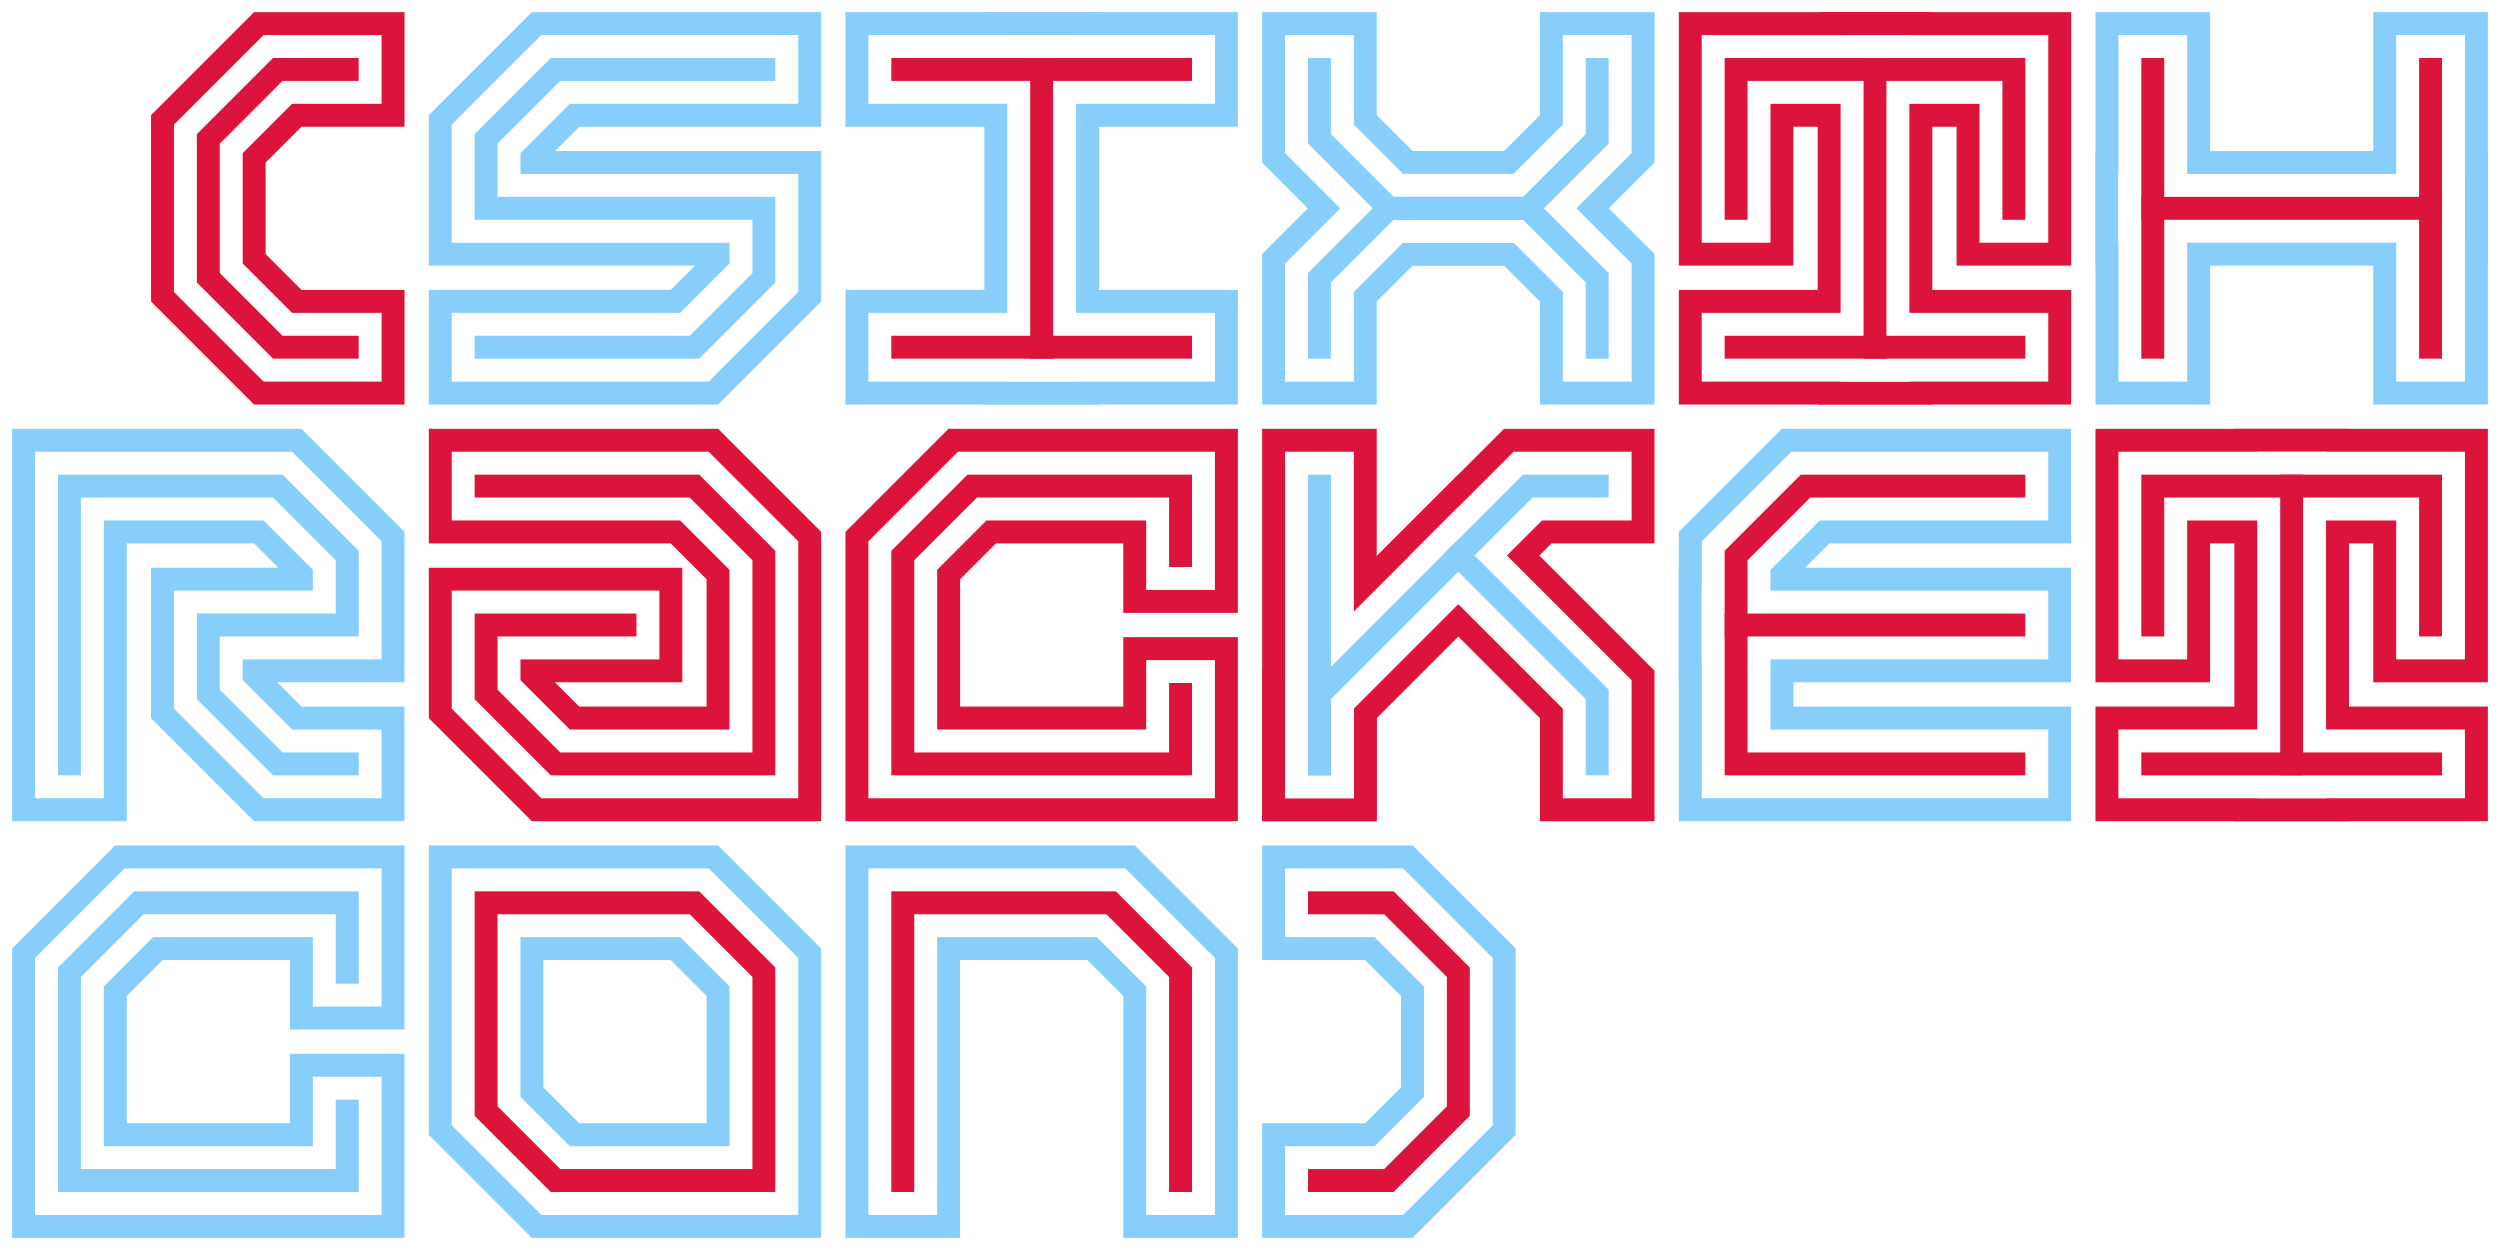
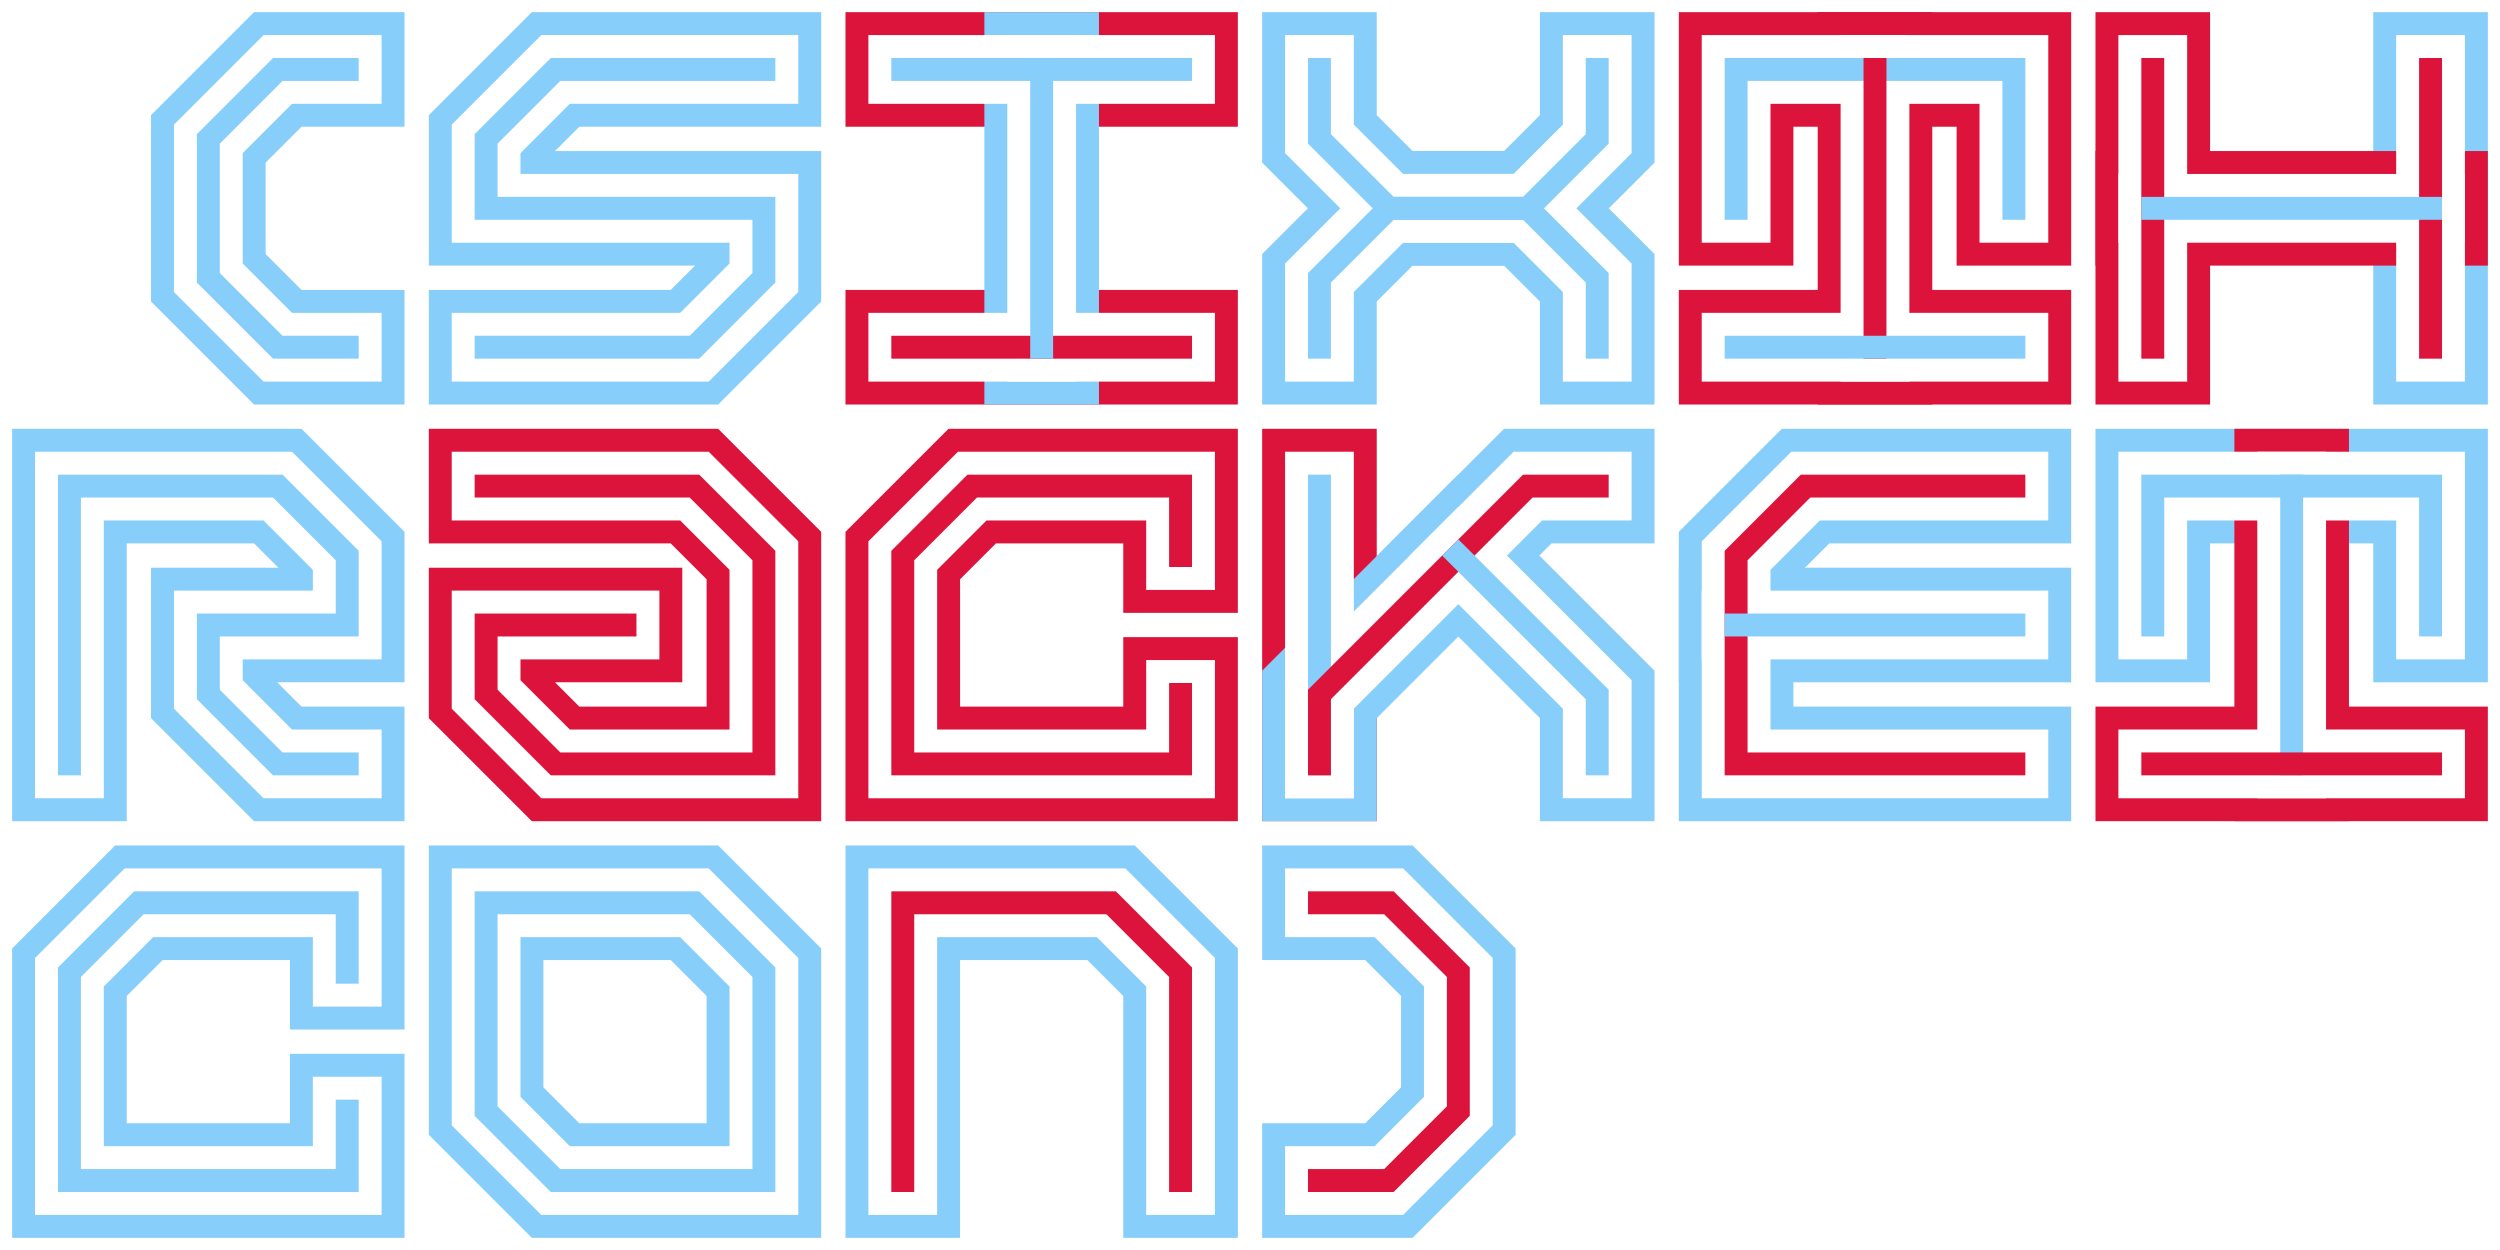
<svg xmlns="http://www.w3.org/2000/svg" height="450pt" version="1.1" viewBox="0 0 900 450" width="900pt">
  <g id="surface14990">
-     <path stroke-linejoin="miter" id="recolor19398" style="" stroke-opacity="1" stroke-width="41.25" stroke-linecap="square" stroke="rgb(86.275%,7.843%,23.529%)" d="M 125 25 L 100 25 L 75 50 L 75 100 L 100 125 L 125 125 " stroke-miterlimit="10" fill="none" />
-     <path stroke-linejoin="miter" id="recolor19399" style="" stroke-opacity="1" stroke-width="41.25" stroke-linecap="square" stroke="rgb(52.941%,80.784%,98.039%)" d="M 175 125 L 250 125 L 275 100 L 275 75 L 175 75 L 175 50 L 200 25 L 275 25 " stroke-miterlimit="10" fill="none" />
-     <path stroke-linejoin="miter" id="recolor19400" style="" stroke-opacity="1" stroke-width="41.25" stroke-linecap="square" stroke="rgb(52.941%,80.784%,98.039%)" d="M 325 125 L 425 125 " stroke-miterlimit="10" fill="none" />
-     <path stroke-linejoin="miter" id="recolor19401" style="" stroke-opacity="1" stroke-width="41.25" stroke-linecap="square" stroke="rgb(52.941%,80.784%,98.039%)" d="M 325 25 L 425 25 " stroke-miterlimit="10" fill="none" />
-     <path stroke-linejoin="miter" id="recolor19402" style="" stroke-opacity="1" stroke-width="41.25" stroke-linecap="square" stroke="rgb(52.941%,80.784%,98.039%)" d="M 375 125 L 375 25 " stroke-miterlimit="10" fill="none" />
-     <path stroke-linejoin="miter" id="recolor19403" style="" stroke-opacity="1" stroke-width="41.25" stroke-linecap="square" stroke="rgb(52.941%,80.784%,98.039%)" d="M 475 25 L 475 50 L 500 75 L 550 75 L 575 100 L 575 125 " stroke-miterlimit="10" fill="none" />
-     <path stroke-linejoin="miter" id="recolor19404" style="" stroke-opacity="1" stroke-width="41.25" stroke-linecap="square" stroke="rgb(52.941%,80.784%,98.039%)" d="M 475 125 L 475 100 L 500 75 L 550 75 L 575 50 L 575 25 " stroke-miterlimit="10" fill="none" />
-     <path stroke-linejoin="miter" id="recolor19405" style="" stroke-opacity="1" stroke-width="41.25" stroke-linecap="square" stroke="rgb(86.275%,7.843%,23.529%)" d="M 625 75 L 625 25 L 725 25 L 725 75 " stroke-miterlimit="10" fill="none" />
-     <path stroke-linejoin="miter" id="recolor19406" style="" stroke-opacity="1" stroke-width="41.25" stroke-linecap="square" stroke="rgb(86.275%,7.843%,23.529%)" d="M 675 25 L 675 125 " stroke-miterlimit="10" fill="none" />
-     <path stroke-linejoin="miter" id="recolor19407" style="" stroke-opacity="1" stroke-width="41.25" stroke-linecap="square" stroke="rgb(86.275%,7.843%,23.529%)" d="M 625 125 L 725 125 " stroke-miterlimit="10" fill="none" />
-     <path stroke-linejoin="miter" id="recolor19408" style="" stroke-opacity="1" stroke-width="41.25" stroke-linecap="square" stroke="rgb(52.941%,80.784%,98.039%)" d="M 775 125 L 775 25 " stroke-miterlimit="10" fill="none" />
-     <path stroke-linejoin="miter" id="recolor19409" style="" stroke-opacity="1" stroke-width="41.25" stroke-linecap="square" stroke="rgb(52.941%,80.784%,98.039%)" d="M 875 125 L 875 25 " stroke-miterlimit="10" fill="none" />
-     <path stroke-linejoin="miter" id="recolor19410" style="" stroke-opacity="1" stroke-width="41.25" stroke-linecap="square" stroke="rgb(52.941%,80.784%,98.039%)" d="M 775 75 L 875 75 " stroke-miterlimit="10" fill="none" />
+     <path stroke-linejoin="miter" id="recolor779" style="" stroke-opacity="1" stroke-width="41.25" stroke-linecap="square" stroke="rgb(52.941%,80.784%,98.039%)" d="M 125 25 L 100 25 L 75 50 L 75 100 L 100 125 L 125 125 " stroke-miterlimit="10" fill="none" />
+     <path stroke-linejoin="miter" id="recolor780" style="" stroke-opacity="1" stroke-width="41.25" stroke-linecap="square" stroke="rgb(52.941%,80.784%,98.039%)" d="M 175 125 L 250 125 L 275 100 L 275 75 L 175 75 L 175 50 L 200 25 L 275 25 " stroke-miterlimit="10" fill="none" />
+     <path stroke-linejoin="miter" id="recolor781" style="" stroke-opacity="1" stroke-width="41.25" stroke-linecap="square" stroke="rgb(86.275%,7.843%,23.529%)" d="M 325 125 L 425 125 " stroke-miterlimit="10" fill="none" />
+     <path stroke-linejoin="miter" id="recolor782" style="" stroke-opacity="1" stroke-width="41.25" stroke-linecap="square" stroke="rgb(86.275%,7.843%,23.529%)" d="M 325 25 L 425 25 " stroke-miterlimit="10" fill="none" />
+     <path stroke-linejoin="miter" id="recolor783" style="" stroke-opacity="1" stroke-width="41.25" stroke-linecap="square" stroke="rgb(52.941%,80.784%,98.039%)" d="M 375 125 L 375 25 " stroke-miterlimit="10" fill="none" />
+     <path stroke-linejoin="miter" id="recolor784" style="" stroke-opacity="1" stroke-width="41.25" stroke-linecap="square" stroke="rgb(52.941%,80.784%,98.039%)" d="M 475 25 L 475 50 L 500 75 L 550 75 L 575 100 L 575 125 " stroke-miterlimit="10" fill="none" />
+     <path stroke-linejoin="miter" id="recolor785" style="" stroke-opacity="1" stroke-width="41.25" stroke-linecap="square" stroke="rgb(52.941%,80.784%,98.039%)" d="M 475 125 L 475 100 L 500 75 L 550 75 L 575 50 L 575 25 " stroke-miterlimit="10" fill="none" />
+     <path stroke-linejoin="miter" id="recolor786" style="" stroke-opacity="1" stroke-width="41.25" stroke-linecap="square" stroke="rgb(86.275%,7.843%,23.529%)" d="M 625 75 L 625 25 L 725 25 L 725 75 " stroke-miterlimit="10" fill="none" />
+     <path stroke-linejoin="miter" id="recolor787" style="" stroke-opacity="1" stroke-width="41.25" stroke-linecap="square" stroke="rgb(86.275%,7.843%,23.529%)" d="M 675 25 L 675 125 " stroke-miterlimit="10" fill="none" />
+     <path stroke-linejoin="miter" id="recolor788" style="" stroke-opacity="1" stroke-width="41.25" stroke-linecap="square" stroke="rgb(86.275%,7.843%,23.529%)" d="M 625 125 L 725 125 " stroke-miterlimit="10" fill="none" />
+     <path stroke-linejoin="miter" id="recolor789" style="" stroke-opacity="1" stroke-width="41.25" stroke-linecap="square" stroke="rgb(86.275%,7.843%,23.529%)" d="M 775 125 L 775 25 " stroke-miterlimit="10" fill="none" />
+     <path stroke-linejoin="miter" id="recolor790" style="" stroke-opacity="1" stroke-width="41.25" stroke-linecap="square" stroke="rgb(52.941%,80.784%,98.039%)" d="M 875 125 L 875 25 " stroke-miterlimit="10" fill="none" />
+     <path stroke-linejoin="miter" id="recolor791" style="" stroke-opacity="1" stroke-width="41.25" stroke-linecap="square" stroke="rgb(86.275%,7.843%,23.529%)" d="M 775 75 L 875 75 " stroke-miterlimit="10" fill="none" />
    <path d="M 125 25 L 100 25 L 75 50 L 75 100 L 100 125 L 125 125 " style="fill:none;stroke-width:24.75;stroke-linecap:square;stroke-linejoin:miter;stroke:rgb(100%,100%,100%);stroke-opacity:1;stroke-miterlimit:10;" />
    <path d="M 175 125 L 250 125 L 275 100 L 275 75 L 175 75 L 175 50 L 200 25 L 275 25 " style="fill:none;stroke-width:24.75;stroke-linecap:square;stroke-linejoin:miter;stroke:rgb(100%,100%,100%);stroke-opacity:1;stroke-miterlimit:10;" />
    <path d="M 325 125 L 425 125 " style="fill:none;stroke-width:24.75;stroke-linecap:square;stroke-linejoin:miter;stroke:rgb(100%,100%,100%);stroke-opacity:1;stroke-miterlimit:10;" />
    <path d="M 325 25 L 425 25 " style="fill:none;stroke-width:24.75;stroke-linecap:square;stroke-linejoin:miter;stroke:rgb(100%,100%,100%);stroke-opacity:1;stroke-miterlimit:10;" />
    <path d="M 375 125 L 375 25 " style="fill:none;stroke-width:24.75;stroke-linecap:square;stroke-linejoin:miter;stroke:rgb(100%,100%,100%);stroke-opacity:1;stroke-miterlimit:10;" />
    <path d="M 475 25 L 475 50 L 500 75 L 550 75 L 575 100 L 575 125 " style="fill:none;stroke-width:24.75;stroke-linecap:square;stroke-linejoin:miter;stroke:rgb(100%,100%,100%);stroke-opacity:1;stroke-miterlimit:10;" />
    <path d="M 475 125 L 475 100 L 500 75 L 550 75 L 575 50 L 575 25 " style="fill:none;stroke-width:24.75;stroke-linecap:square;stroke-linejoin:miter;stroke:rgb(100%,100%,100%);stroke-opacity:1;stroke-miterlimit:10;" />
    <path d="M 625 75 L 625 25 L 725 25 L 725 75 " style="fill:none;stroke-width:24.75;stroke-linecap:square;stroke-linejoin:miter;stroke:rgb(100%,100%,100%);stroke-opacity:1;stroke-miterlimit:10;" />
    <path d="M 675 25 L 675 125 " style="fill:none;stroke-width:24.75;stroke-linecap:square;stroke-linejoin:miter;stroke:rgb(100%,100%,100%);stroke-opacity:1;stroke-miterlimit:10;" />
    <path d="M 625 125 L 725 125 " style="fill:none;stroke-width:24.75;stroke-linecap:square;stroke-linejoin:miter;stroke:rgb(100%,100%,100%);stroke-opacity:1;stroke-miterlimit:10;" />
    <path d="M 775 125 L 775 25 " style="fill:none;stroke-width:24.75;stroke-linecap:square;stroke-linejoin:miter;stroke:rgb(100%,100%,100%);stroke-opacity:1;stroke-miterlimit:10;" />
    <path d="M 875 125 L 875 25 " style="fill:none;stroke-width:24.75;stroke-linecap:square;stroke-linejoin:miter;stroke:rgb(100%,100%,100%);stroke-opacity:1;stroke-miterlimit:10;" />
    <path d="M 775 75 L 875 75 " style="fill:none;stroke-width:24.75;stroke-linecap:square;stroke-linejoin:miter;stroke:rgb(100%,100%,100%);stroke-opacity:1;stroke-miterlimit:10;" />
-     <path stroke-linejoin="miter" id="recolor19411" style="" stroke-opacity="1" stroke-width="8.25" stroke-linecap="square" stroke="rgb(86.275%,7.843%,23.529%)" d="M 125 25 L 100 25 L 75 50 L 75 100 L 100 125 L 125 125 " stroke-miterlimit="10" fill="none" />
-     <path stroke-linejoin="miter" id="recolor19412" style="" stroke-opacity="1" stroke-width="8.25" stroke-linecap="square" stroke="rgb(52.941%,80.784%,98.039%)" d="M 175 125 L 250 125 L 275 100 L 275 75 L 175 75 L 175 50 L 200 25 L 275 25 " stroke-miterlimit="10" fill="none" />
-     <path stroke-linejoin="miter" id="recolor19413" style="" stroke-opacity="1" stroke-width="8.25" stroke-linecap="square" stroke="rgb(86.275%,7.843%,23.529%)" d="M 325 125 L 425 125 " stroke-miterlimit="10" fill="none" />
-     <path stroke-linejoin="miter" id="recolor19414" style="" stroke-opacity="1" stroke-width="8.25" stroke-linecap="square" stroke="rgb(86.275%,7.843%,23.529%)" d="M 325 25 L 425 25 " stroke-miterlimit="10" fill="none" />
-     <path stroke-linejoin="miter" id="recolor19415" style="" stroke-opacity="1" stroke-width="8.25" stroke-linecap="square" stroke="rgb(86.275%,7.843%,23.529%)" d="M 375 125 L 375 25 " stroke-miterlimit="10" fill="none" />
-     <path stroke-linejoin="miter" id="recolor19416" style="" stroke-opacity="1" stroke-width="8.25" stroke-linecap="square" stroke="rgb(52.941%,80.784%,98.039%)" d="M 475 25 L 475 50 L 500 75 L 550 75 L 575 100 L 575 125 " stroke-miterlimit="10" fill="none" />
-     <path stroke-linejoin="miter" id="recolor19417" style="" stroke-opacity="1" stroke-width="8.25" stroke-linecap="square" stroke="rgb(52.941%,80.784%,98.039%)" d="M 475 125 L 475 100 L 500 75 L 550 75 L 575 50 L 575 25 " stroke-miterlimit="10" fill="none" />
-     <path stroke-linejoin="miter" id="recolor19418" style="" stroke-opacity="1" stroke-width="8.25" stroke-linecap="square" stroke="rgb(86.275%,7.843%,23.529%)" d="M 625 75 L 625 25 L 725 25 L 725 75 " stroke-miterlimit="10" fill="none" />
-     <path stroke-linejoin="miter" id="recolor19419" style="" stroke-opacity="1" stroke-width="8.25" stroke-linecap="square" stroke="rgb(86.275%,7.843%,23.529%)" d="M 675 25 L 675 125 " stroke-miterlimit="10" fill="none" />
-     <path stroke-linejoin="miter" id="recolor19420" style="" stroke-opacity="1" stroke-width="8.25" stroke-linecap="square" stroke="rgb(86.275%,7.843%,23.529%)" d="M 625 125 L 725 125 " stroke-miterlimit="10" fill="none" />
-     <path stroke-linejoin="miter" id="recolor19421" style="" stroke-opacity="1" stroke-width="8.25" stroke-linecap="square" stroke="rgb(86.275%,7.843%,23.529%)" d="M 775 125 L 775 25 " stroke-miterlimit="10" fill="none" />
-     <path stroke-linejoin="miter" id="recolor19422" style="" stroke-opacity="1" stroke-width="8.25" stroke-linecap="square" stroke="rgb(86.275%,7.843%,23.529%)" d="M 875 125 L 875 25 " stroke-miterlimit="10" fill="none" />
-     <path stroke-linejoin="miter" id="recolor19423" style="" stroke-opacity="1" stroke-width="8.25" stroke-linecap="square" stroke="rgb(86.275%,7.843%,23.529%)" d="M 775 75 L 875 75 " stroke-miterlimit="10" fill="none" />
-     <path stroke-linejoin="miter" id="recolor19424" style="" stroke-opacity="1" stroke-width="41.25" stroke-linecap="square" stroke="rgb(52.941%,80.784%,98.039%)" d="M 25 275 L 25 175 L 100 175 L 125 200 L 125 225 L 75 225 L 75 250 L 100 275 L 125 275 " stroke-miterlimit="10" fill="none" />
-     <path stroke-linejoin="miter" id="recolor19425" style="" stroke-opacity="1" stroke-width="41.25" stroke-linecap="square" stroke="rgb(86.275%,7.843%,23.529%)" d="M 175 175 L 250 175 L 275 200 L 275 275 L 200 275 L 175 250 L 175 225 L 225 225 " stroke-miterlimit="10" fill="none" />
-     <path stroke-linejoin="miter" id="recolor19426" style="" stroke-opacity="1" stroke-width="41.25" stroke-linecap="square" stroke="rgb(86.275%,7.843%,23.529%)" d="M 425 250 L 425 275 L 325 275 L 325 200 L 350 175 L 425 175 L 425 200 " stroke-miterlimit="10" fill="none" />
-     <path stroke-linejoin="miter" id="recolor19427" style="" stroke-opacity="1" stroke-width="41.25" stroke-linecap="square" stroke="rgb(86.275%,7.843%,23.529%)" d="M 475 275 L 475 175 " stroke-miterlimit="10" fill="none" />
-     <path stroke-linejoin="miter" id="recolor19428" style="" stroke-opacity="1" stroke-width="41.25" stroke-linecap="square" stroke="rgb(86.275%,7.843%,23.529%)" d="M 475 275 L 475 250 L 550 175 L 575 175 " stroke-miterlimit="10" fill="none" />
-     <path stroke-linejoin="miter" id="recolor19429" style="" stroke-opacity="1" stroke-width="41.25" stroke-linecap="square" stroke="rgb(86.275%,7.843%,23.529%)" d="M 525 200 L 575 250 L 575 275 " stroke-miterlimit="10" fill="none" />
-     <path stroke-linejoin="miter" id="recolor19430" style="" stroke-opacity="1" stroke-width="41.25" stroke-linecap="square" stroke="rgb(52.941%,80.784%,98.039%)" d="M 725 175 L 650 175 L 625 200 L 625 275 L 725 275 " stroke-miterlimit="10" fill="none" />
-     <path stroke-linejoin="miter" id="recolor19431" style="" stroke-opacity="1" stroke-width="41.25" stroke-linecap="square" stroke="rgb(52.941%,80.784%,98.039%)" d="M 625 225 L 725 225 " stroke-miterlimit="10" fill="none" />
-     <path stroke-linejoin="miter" id="recolor19432" style="" stroke-opacity="1" stroke-width="41.25" stroke-linecap="square" stroke="rgb(86.275%,7.843%,23.529%)" d="M 775 225 L 775 175 L 875 175 L 875 225 " stroke-miterlimit="10" fill="none" />
-     <path stroke-linejoin="miter" id="recolor19433" style="" stroke-opacity="1" stroke-width="41.25" stroke-linecap="square" stroke="rgb(86.275%,7.843%,23.529%)" d="M 825 175 L 825 275 " stroke-miterlimit="10" fill="none" />
-     <path stroke-linejoin="miter" id="recolor19434" style="" stroke-opacity="1" stroke-width="41.25" stroke-linecap="square" stroke="rgb(86.275%,7.843%,23.529%)" d="M 775 275 L 875 275 " stroke-miterlimit="10" fill="none" />
+     <path stroke-linejoin="miter" id="recolor792" style="" stroke-opacity="1" stroke-width="8.25" stroke-linecap="square" stroke="rgb(52.941%,80.784%,98.039%)" d="M 125 25 L 100 25 L 75 50 L 75 100 L 100 125 L 125 125 " stroke-miterlimit="10" fill="none" />
+     <path stroke-linejoin="miter" id="recolor793" style="" stroke-opacity="1" stroke-width="8.25" stroke-linecap="square" stroke="rgb(52.941%,80.784%,98.039%)" d="M 175 125 L 250 125 L 275 100 L 275 75 L 175 75 L 175 50 L 200 25 L 275 25 " stroke-miterlimit="10" fill="none" />
+     <path stroke-linejoin="miter" id="recolor794" style="" stroke-opacity="1" stroke-width="8.25" stroke-linecap="square" stroke="rgb(86.275%,7.843%,23.529%)" d="M 325 125 L 425 125 " stroke-miterlimit="10" fill="none" />
+     <path stroke-linejoin="miter" id="recolor795" style="" stroke-opacity="1" stroke-width="8.25" stroke-linecap="square" stroke="rgb(52.941%,80.784%,98.039%)" d="M 325 25 L 425 25 " stroke-miterlimit="10" fill="none" />
+     <path stroke-linejoin="miter" id="recolor796" style="" stroke-opacity="1" stroke-width="8.25" stroke-linecap="square" stroke="rgb(52.941%,80.784%,98.039%)" d="M 375 125 L 375 25 " stroke-miterlimit="10" fill="none" />
+     <path stroke-linejoin="miter" id="recolor797" style="" stroke-opacity="1" stroke-width="8.25" stroke-linecap="square" stroke="rgb(52.941%,80.784%,98.039%)" d="M 475 25 L 475 50 L 500 75 L 550 75 L 575 100 L 575 125 " stroke-miterlimit="10" fill="none" />
+     <path stroke-linejoin="miter" id="recolor798" style="" stroke-opacity="1" stroke-width="8.25" stroke-linecap="square" stroke="rgb(52.941%,80.784%,98.039%)" d="M 475 125 L 475 100 L 500 75 L 550 75 L 575 50 L 575 25 " stroke-miterlimit="10" fill="none" />
+     <path stroke-linejoin="miter" id="recolor799" style="" stroke-opacity="1" stroke-width="8.25" stroke-linecap="square" stroke="rgb(52.941%,80.784%,98.039%)" d="M 625 75 L 625 25 L 725 25 L 725 75 " stroke-miterlimit="10" fill="none" />
+     <path stroke-linejoin="miter" id="recolor800" style="" stroke-opacity="1" stroke-width="8.25" stroke-linecap="square" stroke="rgb(86.275%,7.843%,23.529%)" d="M 675 25 L 675 125 " stroke-miterlimit="10" fill="none" />
+     <path stroke-linejoin="miter" id="recolor801" style="" stroke-opacity="1" stroke-width="8.25" stroke-linecap="square" stroke="rgb(52.941%,80.784%,98.039%)" d="M 625 125 L 725 125 " stroke-miterlimit="10" fill="none" />
+     <path stroke-linejoin="miter" id="recolor802" style="" stroke-opacity="1" stroke-width="8.25" stroke-linecap="square" stroke="rgb(86.275%,7.843%,23.529%)" d="M 775 125 L 775 25 " stroke-miterlimit="10" fill="none" />
+     <path stroke-linejoin="miter" id="recolor803" style="" stroke-opacity="1" stroke-width="8.25" stroke-linecap="square" stroke="rgb(86.275%,7.843%,23.529%)" d="M 875 125 L 875 25 " stroke-miterlimit="10" fill="none" />
+     <path stroke-linejoin="miter" id="recolor804" style="" stroke-opacity="1" stroke-width="8.25" stroke-linecap="square" stroke="rgb(52.941%,80.784%,98.039%)" d="M 775 75 L 875 75 " stroke-miterlimit="10" fill="none" />
+     <path stroke-linejoin="miter" id="recolor805" style="" stroke-opacity="1" stroke-width="41.25" stroke-linecap="square" stroke="rgb(52.941%,80.784%,98.039%)" d="M 25 275 L 25 175 L 100 175 L 125 200 L 125 225 L 75 225 L 75 250 L 100 275 L 125 275 " stroke-miterlimit="10" fill="none" />
+     <path stroke-linejoin="miter" id="recolor806" style="" stroke-opacity="1" stroke-width="41.25" stroke-linecap="square" stroke="rgb(86.275%,7.843%,23.529%)" d="M 175 175 L 250 175 L 275 200 L 275 275 L 200 275 L 175 250 L 175 225 L 225 225 " stroke-miterlimit="10" fill="none" />
+     <path stroke-linejoin="miter" id="recolor807" style="" stroke-opacity="1" stroke-width="41.25" stroke-linecap="square" stroke="rgb(86.275%,7.843%,23.529%)" d="M 425 250 L 425 275 L 325 275 L 325 200 L 350 175 L 425 175 L 425 200 " stroke-miterlimit="10" fill="none" />
+     <path stroke-linejoin="miter" id="recolor808" style="" stroke-opacity="1" stroke-width="41.25" stroke-linecap="square" stroke="rgb(86.275%,7.843%,23.529%)" d="M 475 275 L 475 175 " stroke-miterlimit="10" fill="none" />
+     <path stroke-linejoin="miter" id="recolor809" style="" stroke-opacity="1" stroke-width="41.25" stroke-linecap="square" stroke="rgb(52.941%,80.784%,98.039%)" d="M 475 275 L 475 250 L 550 175 L 575 175 " stroke-miterlimit="10" fill="none" />
+     <path stroke-linejoin="miter" id="recolor810" style="" stroke-opacity="1" stroke-width="41.25" stroke-linecap="square" stroke="rgb(52.941%,80.784%,98.039%)" d="M 525 200 L 575 250 L 575 275 " stroke-miterlimit="10" fill="none" />
+     <path stroke-linejoin="miter" id="recolor811" style="" stroke-opacity="1" stroke-width="41.25" stroke-linecap="square" stroke="rgb(52.941%,80.784%,98.039%)" d="M 725 175 L 650 175 L 625 200 L 625 275 L 725 275 " stroke-miterlimit="10" fill="none" />
+     <path stroke-linejoin="miter" id="recolor812" style="" stroke-opacity="1" stroke-width="41.25" stroke-linecap="square" stroke="rgb(52.941%,80.784%,98.039%)" d="M 625 225 L 725 225 " stroke-miterlimit="10" fill="none" />
+     <path stroke-linejoin="miter" id="recolor813" style="" stroke-opacity="1" stroke-width="41.25" stroke-linecap="square" stroke="rgb(52.941%,80.784%,98.039%)" d="M 775 225 L 775 175 L 875 175 L 875 225 " stroke-miterlimit="10" fill="none" />
+     <path stroke-linejoin="miter" id="recolor814" style="" stroke-opacity="1" stroke-width="41.25" stroke-linecap="square" stroke="rgb(86.275%,7.843%,23.529%)" d="M 825 175 L 825 275 " stroke-miterlimit="10" fill="none" />
+     <path stroke-linejoin="miter" id="recolor815" style="" stroke-opacity="1" stroke-width="41.25" stroke-linecap="square" stroke="rgb(86.275%,7.843%,23.529%)" d="M 775 275 L 875 275 " stroke-miterlimit="10" fill="none" />
    <path d="M 25 275 L 25 175 L 100 175 L 125 200 L 125 225 L 75 225 L 75 250 L 100 275 L 125 275 " style="fill:none;stroke-width:24.75;stroke-linecap:square;stroke-linejoin:miter;stroke:rgb(100%,100%,100%);stroke-opacity:1;stroke-miterlimit:10;" />
    <path d="M 175 175 L 250 175 L 275 200 L 275 275 L 200 275 L 175 250 L 175 225 L 225 225 " style="fill:none;stroke-width:24.75;stroke-linecap:square;stroke-linejoin:miter;stroke:rgb(100%,100%,100%);stroke-opacity:1;stroke-miterlimit:10;" />
    <path d="M 425 250 L 425 275 L 325 275 L 325 200 L 350 175 L 425 175 L 425 200 " style="fill:none;stroke-width:24.75;stroke-linecap:square;stroke-linejoin:miter;stroke:rgb(100%,100%,100%);stroke-opacity:1;stroke-miterlimit:10;" />
    <path d="M 475 275 L 475 175 " style="fill:none;stroke-width:24.75;stroke-linecap:square;stroke-linejoin:miter;stroke:rgb(100%,100%,100%);stroke-opacity:1;stroke-miterlimit:10;" />
    <path d="M 475 275 L 475 250 L 550 175 L 575 175 " style="fill:none;stroke-width:24.75;stroke-linecap:square;stroke-linejoin:miter;stroke:rgb(100%,100%,100%);stroke-opacity:1;stroke-miterlimit:10;" />
    <path d="M 525 200 L 575 250 L 575 275 " style="fill:none;stroke-width:24.75;stroke-linecap:square;stroke-linejoin:miter;stroke:rgb(100%,100%,100%);stroke-opacity:1;stroke-miterlimit:10;" />
    <path d="M 725 175 L 650 175 L 625 200 L 625 275 L 725 275 " style="fill:none;stroke-width:24.75;stroke-linecap:square;stroke-linejoin:miter;stroke:rgb(100%,100%,100%);stroke-opacity:1;stroke-miterlimit:10;" />
    <path d="M 625 225 L 725 225 " style="fill:none;stroke-width:24.75;stroke-linecap:square;stroke-linejoin:miter;stroke:rgb(100%,100%,100%);stroke-opacity:1;stroke-miterlimit:10;" />
    <path d="M 775 225 L 775 175 L 875 175 L 875 225 " style="fill:none;stroke-width:24.75;stroke-linecap:square;stroke-linejoin:miter;stroke:rgb(100%,100%,100%);stroke-opacity:1;stroke-miterlimit:10;" />
    <path d="M 825 175 L 825 275 " style="fill:none;stroke-width:24.75;stroke-linecap:square;stroke-linejoin:miter;stroke:rgb(100%,100%,100%);stroke-opacity:1;stroke-miterlimit:10;" />
    <path d="M 775 275 L 875 275 " style="fill:none;stroke-width:24.75;stroke-linecap:square;stroke-linejoin:miter;stroke:rgb(100%,100%,100%);stroke-opacity:1;stroke-miterlimit:10;" />
-     <path stroke-linejoin="miter" id="recolor19435" style="" stroke-opacity="1" stroke-width="8.25" stroke-linecap="square" stroke="rgb(52.941%,80.784%,98.039%)" d="M 25 275 L 25 175 L 100 175 L 125 200 L 125 225 L 75 225 L 75 250 L 100 275 L 125 275 " stroke-miterlimit="10" fill="none" />
-     <path stroke-linejoin="miter" id="recolor19436" style="" stroke-opacity="1" stroke-width="8.25" stroke-linecap="square" stroke="rgb(86.275%,7.843%,23.529%)" d="M 175 175 L 250 175 L 275 200 L 275 275 L 200 275 L 175 250 L 175 225 L 225 225 " stroke-miterlimit="10" fill="none" />
-     <path stroke-linejoin="miter" id="recolor19437" style="" stroke-opacity="1" stroke-width="8.25" stroke-linecap="square" stroke="rgb(86.275%,7.843%,23.529%)" d="M 425 250 L 425 275 L 325 275 L 325 200 L 350 175 L 425 175 L 425 200 " stroke-miterlimit="10" fill="none" />
-     <path stroke-linejoin="miter" id="recolor19438" style="" stroke-opacity="1" stroke-width="8.25" stroke-linecap="square" stroke="rgb(52.941%,80.784%,98.039%)" d="M 475 275 L 475 175 " stroke-miterlimit="10" fill="none" />
-     <path stroke-linejoin="miter" id="recolor19439" style="" stroke-opacity="1" stroke-width="8.25" stroke-linecap="square" stroke="rgb(52.941%,80.784%,98.039%)" d="M 475 275 L 475 250 L 550 175 L 575 175 " stroke-miterlimit="10" fill="none" />
-     <path stroke-linejoin="miter" id="recolor19440" style="" stroke-opacity="1" stroke-width="8.25" stroke-linecap="square" stroke="rgb(52.941%,80.784%,98.039%)" d="M 525 200 L 575 250 L 575 275 " stroke-miterlimit="10" fill="none" />
-     <path stroke-linejoin="miter" id="recolor19441" style="" stroke-opacity="1" stroke-width="8.25" stroke-linecap="square" stroke="rgb(86.275%,7.843%,23.529%)" d="M 725 175 L 650 175 L 625 200 L 625 275 L 725 275 " stroke-miterlimit="10" fill="none" />
-     <path stroke-linejoin="miter" id="recolor19442" style="" stroke-opacity="1" stroke-width="8.25" stroke-linecap="square" stroke="rgb(86.275%,7.843%,23.529%)" d="M 625 225 L 725 225 " stroke-miterlimit="10" fill="none" />
-     <path stroke-linejoin="miter" id="recolor19443" style="" stroke-opacity="1" stroke-width="8.25" stroke-linecap="square" stroke="rgb(86.275%,7.843%,23.529%)" d="M 775 225 L 775 175 L 875 175 L 875 225 " stroke-miterlimit="10" fill="none" />
-     <path stroke-linejoin="miter" id="recolor19444" style="" stroke-opacity="1" stroke-width="8.25" stroke-linecap="square" stroke="rgb(86.275%,7.843%,23.529%)" d="M 825 175 L 825 275 " stroke-miterlimit="10" fill="none" />
-     <path stroke-linejoin="miter" id="recolor19445" style="" stroke-opacity="1" stroke-width="8.25" stroke-linecap="square" stroke="rgb(86.275%,7.843%,23.529%)" d="M 775 275 L 875 275 " stroke-miterlimit="10" fill="none" />
-     <path stroke-linejoin="miter" id="recolor19446" style="" stroke-opacity="1" stroke-width="41.25" stroke-linecap="square" stroke="rgb(52.941%,80.784%,98.039%)" d="M 125 400 L 125 425 L 25 425 L 25 350 L 50 325 L 125 325 L 125 350 " stroke-miterlimit="10" fill="none" />
-     <path stroke-linejoin="miter" id="recolor19447" style="" stroke-opacity="1" stroke-width="41.25" stroke-linecap="square" stroke="rgb(52.941%,80.784%,98.039%)" d="M 175 325 L 250 325 L 275 350 L 275 425 L 200 425 L 175 400 Z " stroke-miterlimit="10" fill="none" />
-     <path stroke-linejoin="miter" id="recolor19448" style="" stroke-opacity="1" stroke-width="41.25" stroke-linecap="square" stroke="rgb(52.941%,80.784%,98.039%)" d="M 325 425 L 325 325 L 400 325 L 425 350 L 425 425 " stroke-miterlimit="10" fill="none" />
-     <path stroke-linejoin="miter" id="recolor19449" style="" stroke-opacity="1" stroke-width="41.25" stroke-linecap="square" stroke="rgb(52.941%,80.784%,98.039%)" d="M 475 325 L 500 325 L 525 350 L 525 400 L 500 425 L 475 425 " stroke-miterlimit="10" fill="none" />
+     <path stroke-linejoin="miter" id="recolor816" style="" stroke-opacity="1" stroke-width="8.25" stroke-linecap="square" stroke="rgb(52.941%,80.784%,98.039%)" d="M 25 275 L 25 175 L 100 175 L 125 200 L 125 225 L 75 225 L 75 250 L 100 275 L 125 275 " stroke-miterlimit="10" fill="none" />
+     <path stroke-linejoin="miter" id="recolor817" style="" stroke-opacity="1" stroke-width="8.25" stroke-linecap="square" stroke="rgb(86.275%,7.843%,23.529%)" d="M 175 175 L 250 175 L 275 200 L 275 275 L 200 275 L 175 250 L 175 225 L 225 225 " stroke-miterlimit="10" fill="none" />
+     <path stroke-linejoin="miter" id="recolor818" style="" stroke-opacity="1" stroke-width="8.25" stroke-linecap="square" stroke="rgb(86.275%,7.843%,23.529%)" d="M 425 250 L 425 275 L 325 275 L 325 200 L 350 175 L 425 175 L 425 200 " stroke-miterlimit="10" fill="none" />
+     <path stroke-linejoin="miter" id="recolor819" style="" stroke-opacity="1" stroke-width="8.25" stroke-linecap="square" stroke="rgb(52.941%,80.784%,98.039%)" d="M 475 275 L 475 175 " stroke-miterlimit="10" fill="none" />
+     <path stroke-linejoin="miter" id="recolor820" style="" stroke-opacity="1" stroke-width="8.25" stroke-linecap="square" stroke="rgb(86.275%,7.843%,23.529%)" d="M 475 275 L 475 250 L 550 175 L 575 175 " stroke-miterlimit="10" fill="none" />
+     <path stroke-linejoin="miter" id="recolor821" style="" stroke-opacity="1" stroke-width="8.25" stroke-linecap="square" stroke="rgb(52.941%,80.784%,98.039%)" d="M 525 200 L 575 250 L 575 275 " stroke-miterlimit="10" fill="none" />
+     <path stroke-linejoin="miter" id="recolor822" style="" stroke-opacity="1" stroke-width="8.25" stroke-linecap="square" stroke="rgb(86.275%,7.843%,23.529%)" d="M 725 175 L 650 175 L 625 200 L 625 275 L 725 275 " stroke-miterlimit="10" fill="none" />
+     <path stroke-linejoin="miter" id="recolor823" style="" stroke-opacity="1" stroke-width="8.25" stroke-linecap="square" stroke="rgb(52.941%,80.784%,98.039%)" d="M 625 225 L 725 225 " stroke-miterlimit="10" fill="none" />
+     <path stroke-linejoin="miter" id="recolor824" style="" stroke-opacity="1" stroke-width="8.25" stroke-linecap="square" stroke="rgb(52.941%,80.784%,98.039%)" d="M 775 225 L 775 175 L 875 175 L 875 225 " stroke-miterlimit="10" fill="none" />
+     <path stroke-linejoin="miter" id="recolor825" style="" stroke-opacity="1" stroke-width="8.25" stroke-linecap="square" stroke="rgb(52.941%,80.784%,98.039%)" d="M 825 175 L 825 275 " stroke-miterlimit="10" fill="none" />
+     <path stroke-linejoin="miter" id="recolor826" style="" stroke-opacity="1" stroke-width="8.25" stroke-linecap="square" stroke="rgb(86.275%,7.843%,23.529%)" d="M 775 275 L 875 275 " stroke-miterlimit="10" fill="none" />
+     <path stroke-linejoin="miter" id="recolor827" style="" stroke-opacity="1" stroke-width="41.25" stroke-linecap="square" stroke="rgb(52.941%,80.784%,98.039%)" d="M 125 400 L 125 425 L 25 425 L 25 350 L 50 325 L 125 325 L 125 350 " stroke-miterlimit="10" fill="none" />
+     <path stroke-linejoin="miter" id="recolor828" style="" stroke-opacity="1" stroke-width="41.25" stroke-linecap="square" stroke="rgb(52.941%,80.784%,98.039%)" d="M 175 325 L 250 325 L 275 350 L 275 425 L 200 425 L 175 400 Z " stroke-miterlimit="10" fill="none" />
+     <path stroke-linejoin="miter" id="recolor829" style="" stroke-opacity="1" stroke-width="41.25" stroke-linecap="square" stroke="rgb(52.941%,80.784%,98.039%)" d="M 325 425 L 325 325 L 400 325 L 425 350 L 425 425 " stroke-miterlimit="10" fill="none" />
+     <path stroke-linejoin="miter" id="recolor830" style="" stroke-opacity="1" stroke-width="41.25" stroke-linecap="square" stroke="rgb(52.941%,80.784%,98.039%)" d="M 475 325 L 500 325 L 525 350 L 525 400 L 500 425 L 475 425 " stroke-miterlimit="10" fill="none" />
    <path d="M 125 400 L 125 425 L 25 425 L 25 350 L 50 325 L 125 325 L 125 350 " style="fill:none;stroke-width:24.75;stroke-linecap:square;stroke-linejoin:miter;stroke:rgb(100%,100%,100%);stroke-opacity:1;stroke-miterlimit:10;" />
    <path d="M 175 325 L 250 325 L 275 350 L 275 425 L 200 425 L 175 400 Z " style="fill:none;stroke-width:24.75;stroke-linecap:square;stroke-linejoin:miter;stroke:rgb(100%,100%,100%);stroke-opacity:1;stroke-miterlimit:10;" />
    <path d="M 325 425 L 325 325 L 400 325 L 425 350 L 425 425 " style="fill:none;stroke-width:24.75;stroke-linecap:square;stroke-linejoin:miter;stroke:rgb(100%,100%,100%);stroke-opacity:1;stroke-miterlimit:10;" />
    <path d="M 475 325 L 500 325 L 525 350 L 525 400 L 500 425 L 475 425 " style="fill:none;stroke-width:24.75;stroke-linecap:square;stroke-linejoin:miter;stroke:rgb(100%,100%,100%);stroke-opacity:1;stroke-miterlimit:10;" />
-     <path stroke-linejoin="miter" id="recolor19450" style="" stroke-opacity="1" stroke-width="8.25" stroke-linecap="square" stroke="rgb(52.941%,80.784%,98.039%)" d="M 125 400 L 125 425 L 25 425 L 25 350 L 50 325 L 125 325 L 125 350 " stroke-miterlimit="10" fill="none" />
-     <path stroke-linejoin="miter" id="recolor19451" style="" stroke-opacity="1" stroke-width="8.25" stroke-linecap="square" stroke="rgb(86.275%,7.843%,23.529%)" d="M 175 325 L 250 325 L 275 350 L 275 425 L 200 425 L 175 400 Z " stroke-miterlimit="10" fill="none" />
-     <path stroke-linejoin="miter" id="recolor19452" style="" stroke-opacity="1" stroke-width="8.25" stroke-linecap="square" stroke="rgb(86.275%,7.843%,23.529%)" d="M 325 425 L 325 325 L 400 325 L 425 350 L 425 425 " stroke-miterlimit="10" fill="none" />
-     <path stroke-linejoin="miter" id="recolor19453" style="" stroke-opacity="1" stroke-width="8.25" stroke-linecap="square" stroke="rgb(86.275%,7.843%,23.529%)" d="M 475 325 L 500 325 L 525 350 L 525 400 L 500 425 L 475 425 " stroke-miterlimit="10" fill="none" />
+     <path stroke-linejoin="miter" id="recolor831" style="" stroke-opacity="1" stroke-width="8.25" stroke-linecap="square" stroke="rgb(52.941%,80.784%,98.039%)" d="M 125 400 L 125 425 L 25 425 L 25 350 L 50 325 L 125 325 L 125 350 " stroke-miterlimit="10" fill="none" />
+     <path stroke-linejoin="miter" id="recolor832" style="" stroke-opacity="1" stroke-width="8.25" stroke-linecap="square" stroke="rgb(52.941%,80.784%,98.039%)" d="M 175 325 L 250 325 L 275 350 L 275 425 L 200 425 L 175 400 Z " stroke-miterlimit="10" fill="none" />
+     <path stroke-linejoin="miter" id="recolor833" style="" stroke-opacity="1" stroke-width="8.25" stroke-linecap="square" stroke="rgb(86.275%,7.843%,23.529%)" d="M 325 425 L 325 325 L 400 325 L 425 350 L 425 425 " stroke-miterlimit="10" fill="none" />
+     <path stroke-linejoin="miter" id="recolor834" style="" stroke-opacity="1" stroke-width="8.25" stroke-linecap="square" stroke="rgb(86.275%,7.843%,23.529%)" d="M 475 325 L 500 325 L 525 350 L 525 400 L 500 425 L 475 425 " stroke-miterlimit="10" fill="none" />
  </g>
  <style>path {
 transition: stroke 2s linear;
}
path:hover {
 stroke-width: 25;
 transition: stroke-width 0.3s ease;
 }</style>
</svg>
